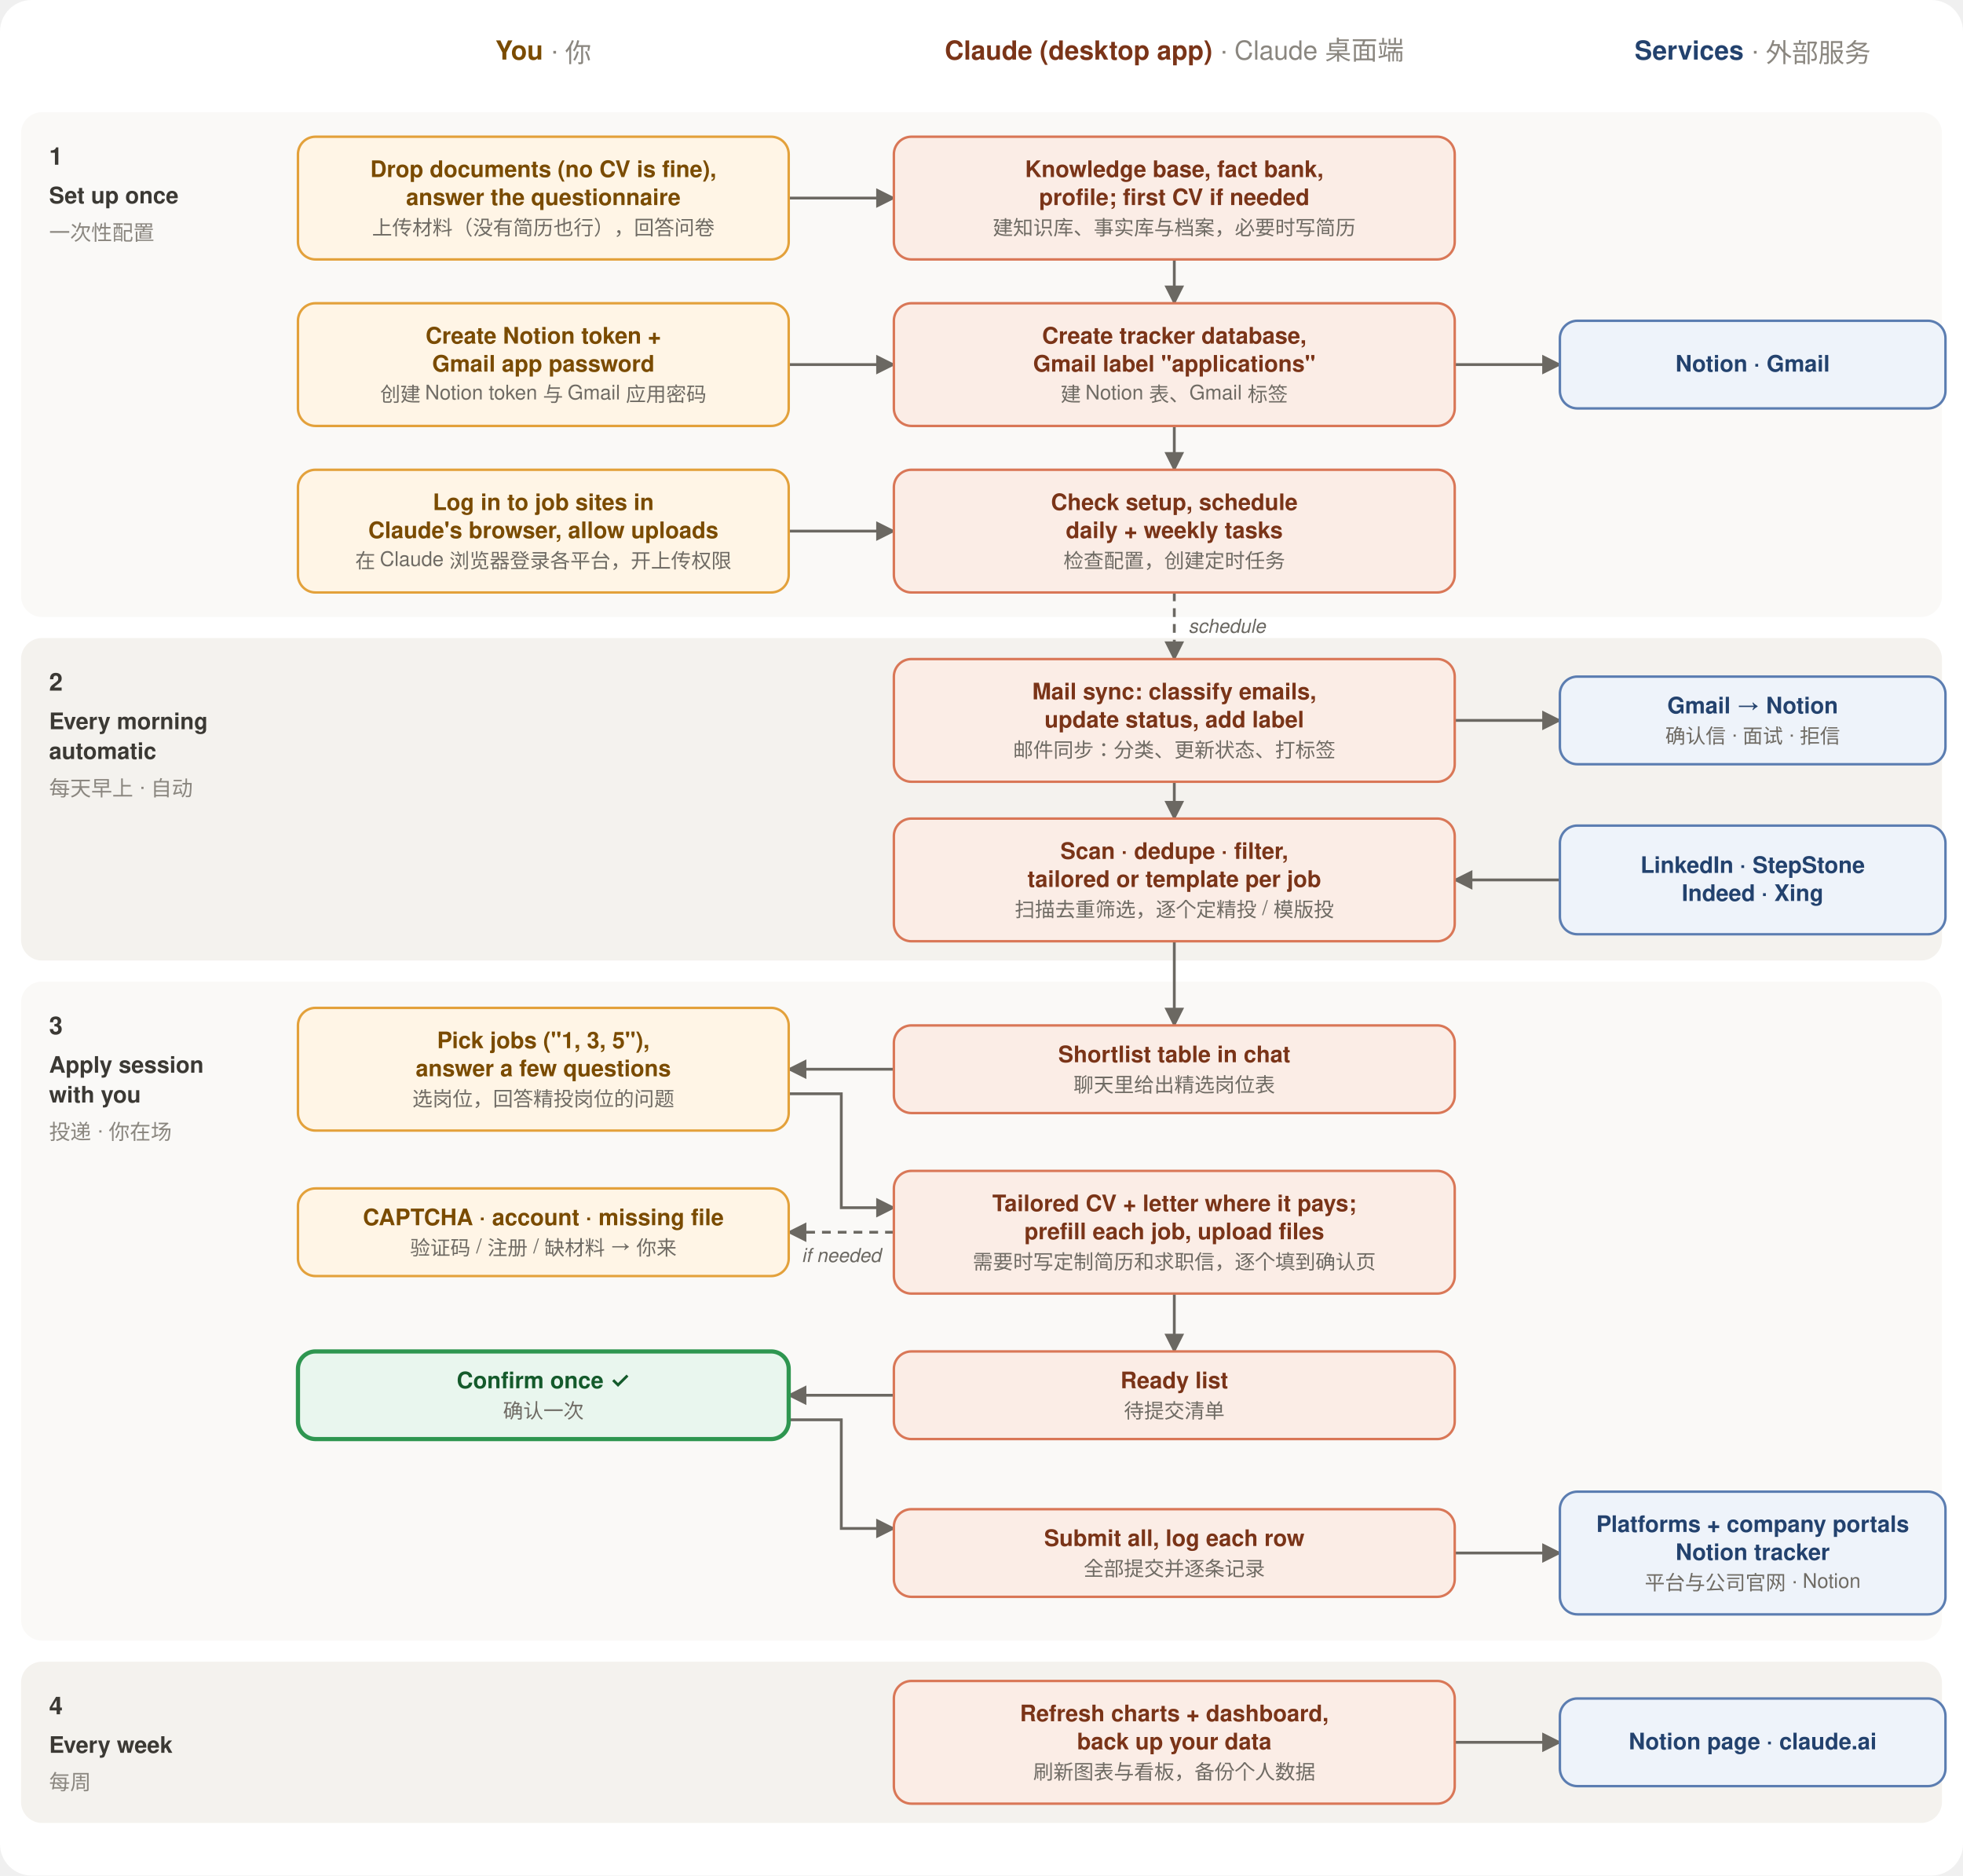
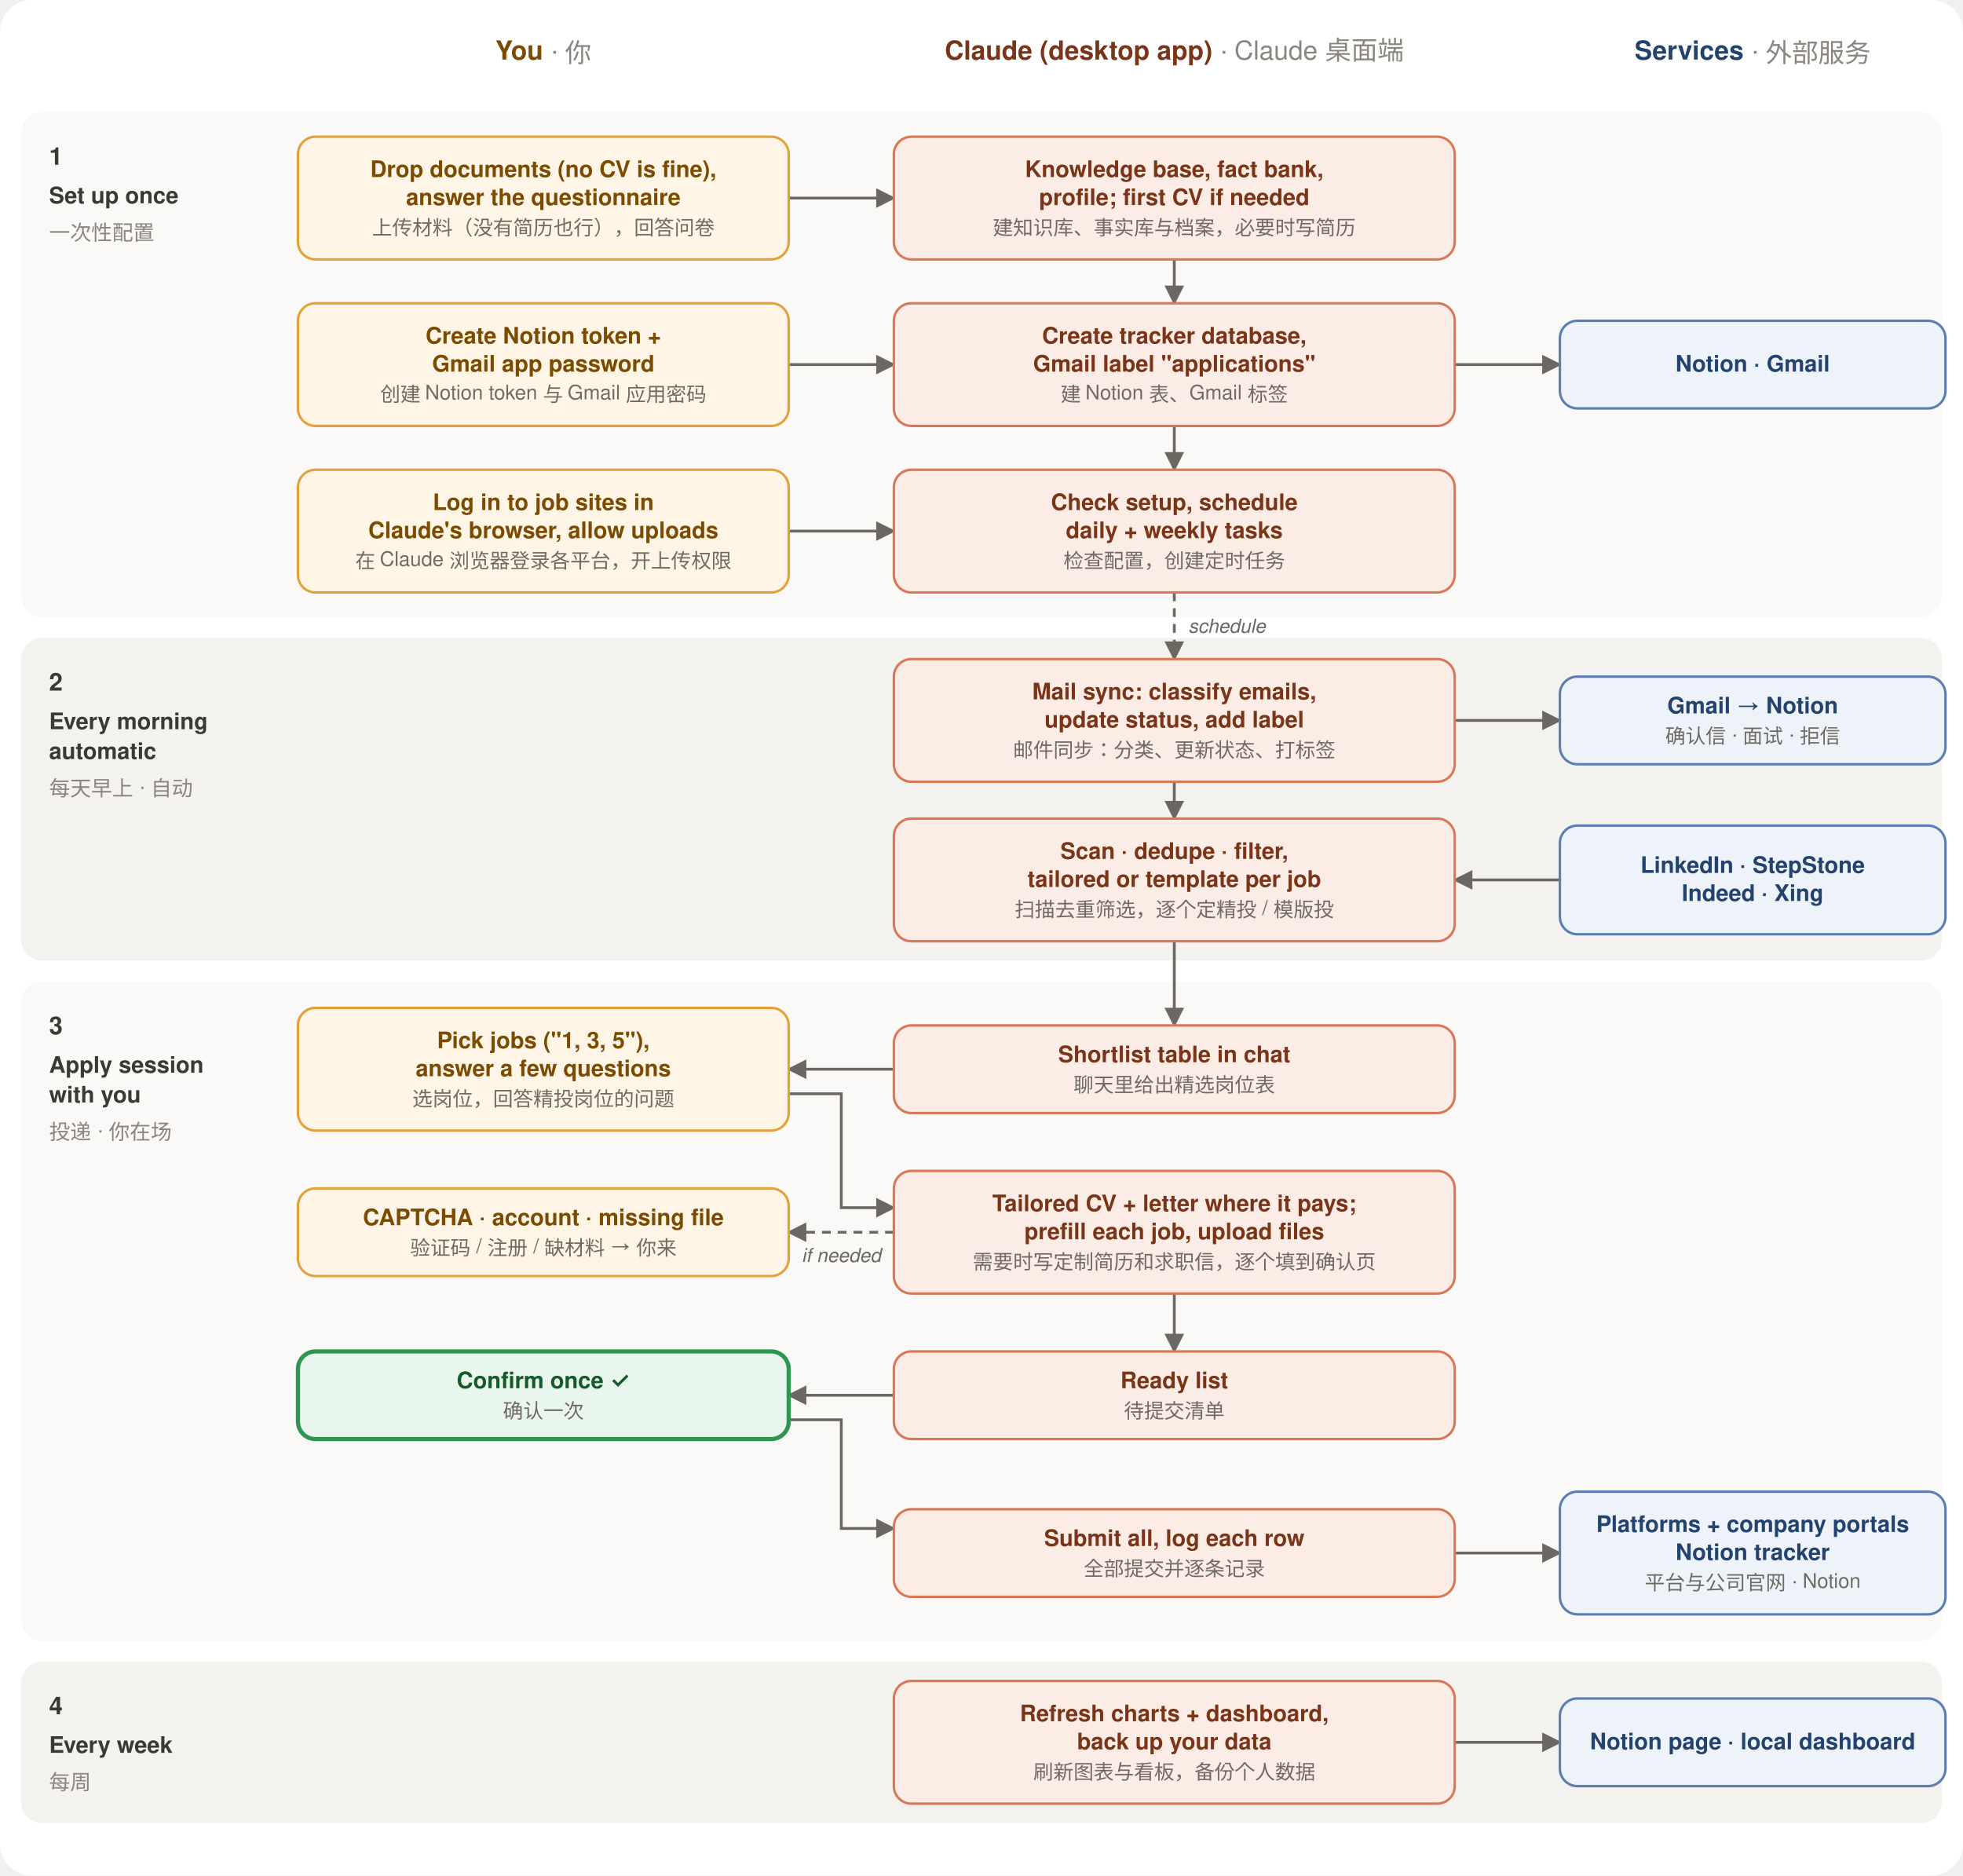
<svg xmlns="http://www.w3.org/2000/svg" viewBox="0 0 1120 1070" width="1120" height="1070" font-family="-apple-system,BlinkMacSystemFont,'Segoe UI',Helvetica,Arial,'PingFang SC','Microsoft YaHei',sans-serif">
  <defs>
    <marker id="arr" viewBox="0 0 10 10" refX="9" refY="5" markerWidth="7" markerHeight="7" orient="auto-start-reverse">
      <path d="M0,0 L10,5 L0,10 z" fill="#6B6862" />
    </marker>
  </defs>
  <rect x="0" y="0" width="1120" height="1070" rx="18" fill="#FFFFFF" />
  <text x="310.0" y="34" text-anchor="middle" font-size="15" font-weight="700" fill="#7A4B00">You <tspan font-weight="400" fill="#8A867F">· 你</tspan>
  </text>
  <text x="670.0" y="34" text-anchor="middle" font-size="15" font-weight="700" fill="#7A3418">Claude (desktop app) <tspan font-weight="400" fill="#8A867F">· Claude 桌面端</tspan>
  </text>
  <text x="1000.0" y="34" text-anchor="middle" font-size="15" font-weight="700" fill="#23426E">Services <tspan font-weight="400" fill="#8A867F">· 外部服务</tspan>
  </text>
  <rect x="12" y="64" width="1096" height="288" rx="12" fill="#FAF9F7" />
  <text x="28" y="94" font-size="14" font-weight="700" fill="#3B3934">1</text>
  <text x="28" y="116" font-size="13" font-weight="600" fill="#3B3934">Set up once</text>
  <text x="28" y="137" font-size="12" fill="#8A867F">一次性配置</text>
  <rect x="12" y="364" width="1096" height="184" rx="12" fill="#F4F2EE" />
  <text x="28" y="394" font-size="14" font-weight="700" fill="#3B3934">2</text>
  <text x="28" y="416" font-size="13" font-weight="600" fill="#3B3934">Every morning</text>
  <text x="28" y="433" font-size="13" font-weight="600" fill="#3B3934">automatic</text>
  <text x="28" y="454" font-size="12" fill="#8A867F">每天早上 · 自动</text>
  <rect x="12" y="560" width="1096" height="376" rx="12" fill="#FAF9F7" />
  <text x="28" y="590" font-size="14" font-weight="700" fill="#3B3934">3</text>
  <text x="28" y="612" font-size="13" font-weight="600" fill="#3B3934">Apply session</text>
  <text x="28" y="629" font-size="13" font-weight="600" fill="#3B3934">with you</text>
  <text x="28" y="650" font-size="12" fill="#8A867F">投递 · 你在场</text>
  <rect x="12" y="948" width="1096" height="92" rx="12" fill="#F4F2EE" />
  <text x="28" y="978" font-size="14" font-weight="700" fill="#3B3934">4</text>
  <text x="28" y="1000" font-size="13" font-weight="600" fill="#3B3934">Every week</text>
  <text x="28" y="1021" font-size="12" fill="#8A867F">每周</text>
  <path d="M450,113 L510,113" fill="none" stroke="#6B6862" stroke-width="1.6" marker-end="url(#arr)" />
  <path d="M450,208 L510,208" fill="none" stroke="#6B6862" stroke-width="1.6" marker-end="url(#arr)" />
  <path d="M830,208 L890,208" fill="none" stroke="#6B6862" stroke-width="1.6" marker-end="url(#arr)" />
  <path d="M450,303 L510,303" fill="none" stroke="#6B6862" stroke-width="1.6" marker-end="url(#arr)" />
  <path d="M670,148 L670,173" fill="none" stroke="#6B6862" stroke-width="1.6" marker-end="url(#arr)" />
  <path d="M670,243 L670,268" fill="none" stroke="#6B6862" stroke-width="1.6" marker-end="url(#arr)" />
  <path d="M670,338 L670,376" fill="none" stroke="#6B6862" stroke-width="1.6" stroke-dasharray="5 4" marker-end="url(#arr)" />
  <text x="678" y="361" font-size="11" fill="#6B6862" text-anchor="start" font-style="italic">schedule</text>
  <path d="M830,411 L890,411" fill="none" stroke="#6B6862" stroke-width="1.6" marker-end="url(#arr)" />
  <path d="M670,446 L670,467" fill="none" stroke="#6B6862" stroke-width="1.6" marker-end="url(#arr)" />
  <path d="M890,502 L830,502" fill="none" stroke="#6B6862" stroke-width="1.6" marker-end="url(#arr)" />
  <path d="M670,537 L670,585" fill="none" stroke="#6B6862" stroke-width="1.6" marker-end="url(#arr)" />
  <path d="M510,610 L450,610" fill="none" stroke="#6B6862" stroke-width="1.6" marker-end="url(#arr)" />
  <path d="M450,624 L480,624 L480,689 L510,689" fill="none" stroke="#6B6862" stroke-width="1.6" marker-end="url(#arr)" />
  <path d="M510,703 L450,703" fill="none" stroke="#6B6862" stroke-width="1.6" stroke-dasharray="5 4" marker-end="url(#arr)" />
  <text x="480" y="720" font-size="11" fill="#6B6862" text-anchor="middle" font-style="italic">if needed</text>
  <path d="M670,738 L670,771" fill="none" stroke="#6B6862" stroke-width="1.6" marker-end="url(#arr)" />
  <path d="M510,796 L450,796" fill="none" stroke="#6B6862" stroke-width="1.6" marker-end="url(#arr)" />
  <path d="M450,810 L480,810 L480,872 L510,872" fill="none" stroke="#6B6862" stroke-width="1.6" marker-end="url(#arr)" />
  <path d="M830,886 L890,886" fill="none" stroke="#6B6862" stroke-width="1.6" marker-end="url(#arr)" />
  <path d="M830,994 L890,994" fill="none" stroke="#6B6862" stroke-width="1.6" marker-end="url(#arr)" />
  <rect x="170" y="78" width="280" height="70" rx="10" fill="#FFF5E6" stroke="#E3A13B" stroke-width="1.4" />
  <text x="310.0" y="101" text-anchor="middle" font-size="13" font-weight="600" fill="#7A4B00">Drop documents (no CV is fine),</text>
  <text x="310.0" y="117" text-anchor="middle" font-size="13" font-weight="600" fill="#7A4B00">answer the questionnaire</text>
  <text x="310.0" y="134" text-anchor="middle" font-size="11.5" fill="#6F6B64">上传材料（没有简历也行），回答问卷</text>
  <rect x="510" y="78" width="320" height="70" rx="10" fill="#FBEDE6" stroke="#D97757" stroke-width="1.4" />
  <text x="670.0" y="101" text-anchor="middle" font-size="13" font-weight="600" fill="#7A3418">Knowledge base, fact bank,</text>
  <text x="670.0" y="117" text-anchor="middle" font-size="13" font-weight="600" fill="#7A3418">profile; first CV if needed</text>
  <text x="670.0" y="134" text-anchor="middle" font-size="11.5" fill="#6F6B64">建知识库、事实库与档案，必要时写简历</text>
  <rect x="170" y="173" width="280" height="70" rx="10" fill="#FFF5E6" stroke="#E3A13B" stroke-width="1.4" />
  <text x="310.0" y="196" text-anchor="middle" font-size="13" font-weight="600" fill="#7A4B00">Create Notion token +</text>
  <text x="310.0" y="212" text-anchor="middle" font-size="13" font-weight="600" fill="#7A4B00">Gmail app password</text>
  <text x="310.0" y="229" text-anchor="middle" font-size="11.5" fill="#6F6B64">创建 Notion token 与 Gmail 应用密码</text>
  <rect x="510" y="173" width="320" height="70" rx="10" fill="#FBEDE6" stroke="#D97757" stroke-width="1.4" />
  <text x="670.0" y="196" text-anchor="middle" font-size="13" font-weight="600" fill="#7A3418">Create tracker database,</text>
  <text x="670.0" y="212" text-anchor="middle" font-size="13" font-weight="600" fill="#7A3418">Gmail label "applications"</text>
  <text x="670.0" y="229" text-anchor="middle" font-size="11.5" fill="#6F6B64">建 Notion 表、Gmail 标签</text>
  <rect x="890" y="183" width="220" height="50" rx="10" fill="#EEF3FA" stroke="#5B7DB1" stroke-width="1.4" />
  <text x="1000.0" y="212" text-anchor="middle" font-size="13" font-weight="600" fill="#23426E">Notion · Gmail</text>
  <rect x="170" y="268" width="280" height="70" rx="10" fill="#FFF5E6" stroke="#E3A13B" stroke-width="1.4" />
  <text x="310.0" y="291" text-anchor="middle" font-size="13" font-weight="600" fill="#7A4B00">Log in to job sites in</text>
  <text x="310.0" y="307" text-anchor="middle" font-size="13" font-weight="600" fill="#7A4B00">Claude's browser, allow uploads</text>
  <text x="310.0" y="324" text-anchor="middle" font-size="11.5" fill="#6F6B64">在 Claude 浏览器登录各平台，开上传权限</text>
  <rect x="510" y="268" width="320" height="70" rx="10" fill="#FBEDE6" stroke="#D97757" stroke-width="1.4" />
  <text x="670.0" y="291" text-anchor="middle" font-size="13" font-weight="600" fill="#7A3418">Check setup, schedule</text>
  <text x="670.0" y="307" text-anchor="middle" font-size="13" font-weight="600" fill="#7A3418">daily + weekly tasks</text>
  <text x="670.0" y="324" text-anchor="middle" font-size="11.5" fill="#6F6B64">检查配置，创建定时任务</text>
  <rect x="510" y="376" width="320" height="70" rx="10" fill="#FBEDE6" stroke="#D97757" stroke-width="1.4" />
  <text x="670.0" y="399" text-anchor="middle" font-size="13" font-weight="600" fill="#7A3418">Mail sync: classify emails,</text>
  <text x="670.0" y="415" text-anchor="middle" font-size="13" font-weight="600" fill="#7A3418">update status, add label</text>
  <text x="670.0" y="432" text-anchor="middle" font-size="11.5" fill="#6F6B64">邮件同步：分类、更新状态、打标签</text>
  <rect x="890" y="386" width="220" height="50" rx="10" fill="#EEF3FA" stroke="#5B7DB1" stroke-width="1.4" />
  <text x="1000.0" y="407" text-anchor="middle" font-size="13" font-weight="600" fill="#23426E">Gmail → Notion</text>
  <text x="1000.0" y="424" text-anchor="middle" font-size="11.5" fill="#6F6B64">确认信 · 面试 · 拒信</text>
  <rect x="510" y="467" width="320" height="70" rx="10" fill="#FBEDE6" stroke="#D97757" stroke-width="1.4" />
  <text x="670.0" y="490" text-anchor="middle" font-size="13" font-weight="600" fill="#7A3418">Scan · dedupe · filter,</text>
  <text x="670.0" y="506" text-anchor="middle" font-size="13" font-weight="600" fill="#7A3418">tailored or template per job</text>
  <text x="670.0" y="523" text-anchor="middle" font-size="11.5" fill="#6F6B64">扫描去重筛选，逐个定精投 / 模版投</text>
  <rect x="890" y="471" width="220" height="62" rx="10" fill="#EEF3FA" stroke="#5B7DB1" stroke-width="1.4" />
  <text x="1000.0" y="498" text-anchor="middle" font-size="13" font-weight="600" fill="#23426E">LinkedIn · StepStone</text>
  <text x="1000.0" y="514" text-anchor="middle" font-size="13" font-weight="600" fill="#23426E">Indeed · Xing</text>
  <rect x="510" y="585" width="320" height="50" rx="10" fill="#FBEDE6" stroke="#D97757" stroke-width="1.4" />
  <text x="670.0" y="606" text-anchor="middle" font-size="13" font-weight="600" fill="#7A3418">Shortlist table in chat</text>
  <text x="670.0" y="623" text-anchor="middle" font-size="11.5" fill="#6F6B64">聊天里给出精选岗位表</text>
  <rect x="170" y="575" width="280" height="70" rx="10" fill="#FFF5E6" stroke="#E3A13B" stroke-width="1.4" />
  <text x="310.0" y="598" text-anchor="middle" font-size="13" font-weight="600" fill="#7A4B00">Pick jobs  ("1, 3, 5"),</text>
  <text x="310.0" y="614" text-anchor="middle" font-size="13" font-weight="600" fill="#7A4B00">answer a few questions</text>
  <text x="310.0" y="631" text-anchor="middle" font-size="11.5" fill="#6F6B64">选岗位，回答精投岗位的问题</text>
  <rect x="510" y="668" width="320" height="70" rx="10" fill="#FBEDE6" stroke="#D97757" stroke-width="1.4" />
  <text x="670.0" y="691" text-anchor="middle" font-size="13" font-weight="600" fill="#7A3418">Tailored CV + letter where it pays;</text>
  <text x="670.0" y="707" text-anchor="middle" font-size="13" font-weight="600" fill="#7A3418">prefill each job, upload files</text>
  <text x="670.0" y="724" text-anchor="middle" font-size="11.5" fill="#6F6B64">需要时写定制简历和求职信，逐个填到确认页</text>
  <rect x="170" y="678" width="280" height="50" rx="10" fill="#FFF5E6" stroke="#E3A13B" stroke-width="1.4" />
  <text x="310.0" y="699" text-anchor="middle" font-size="13" font-weight="600" fill="#7A4B00">CAPTCHA · account · missing file</text>
  <text x="310.0" y="716" text-anchor="middle" font-size="11.5" fill="#6F6B64">验证码 / 注册 / 缺材料 → 你来</text>
  <rect x="510" y="771" width="320" height="50" rx="10" fill="#FBEDE6" stroke="#D97757" stroke-width="1.4" />
  <text x="670.0" y="792" text-anchor="middle" font-size="13" font-weight="600" fill="#7A3418">Ready list</text>
  <text x="670.0" y="809" text-anchor="middle" font-size="11.5" fill="#6F6B64">待提交清单</text>
  <rect x="170" y="771" width="280" height="50" rx="10" fill="#E9F6EE" stroke="#2E9650" stroke-width="2.4" />
  <text x="310.0" y="792" text-anchor="middle" font-size="13" font-weight="600" fill="#145A2B">Confirm once  ✓</text>
  <text x="310.0" y="809" text-anchor="middle" font-size="11.5" fill="#6F6B64">确认一次</text>
  <rect x="510" y="861" width="320" height="50" rx="10" fill="#FBEDE6" stroke="#D97757" stroke-width="1.4" />
  <text x="670.0" y="882" text-anchor="middle" font-size="13" font-weight="600" fill="#7A3418">Submit all, log each row</text>
  <text x="670.0" y="899" text-anchor="middle" font-size="11.5" fill="#6F6B64">全部提交并逐条记录</text>
  <rect x="890" y="851" width="220" height="70" rx="10" fill="#EEF3FA" stroke="#5B7DB1" stroke-width="1.4" />
  <text x="1000.0" y="874" text-anchor="middle" font-size="13" font-weight="600" fill="#23426E">Platforms + company portals</text>
  <text x="1000.0" y="890" text-anchor="middle" font-size="13" font-weight="600" fill="#23426E">Notion tracker</text>
  <text x="1000.0" y="907" text-anchor="middle" font-size="11.5" fill="#6F6B64">平台与公司官网 · Notion</text>
  <rect x="510" y="959" width="320" height="70" rx="10" fill="#FBEDE6" stroke="#D97757" stroke-width="1.4" />
  <text x="670.0" y="982" text-anchor="middle" font-size="13" font-weight="600" fill="#7A3418">Refresh charts + dashboard,</text>
  <text x="670.0" y="998" text-anchor="middle" font-size="13" font-weight="600" fill="#7A3418">back up your data</text>
  <text x="670.0" y="1015" text-anchor="middle" font-size="11.5" fill="#6F6B64">刷新图表与看板，备份个人数据</text>
  <rect x="890" y="969" width="220" height="50" rx="10" fill="#EEF3FA" stroke="#5B7DB1" stroke-width="1.4" />
-   <text x="1000.0" y="998" text-anchor="middle" font-size="13" font-weight="600" fill="#23426E">Notion page · claude.ai</text>
+   <text x="1000.0" y="998" text-anchor="middle" font-size="13" font-weight="600" fill="#23426E">Notion page · local dashboard</text>
</svg>
